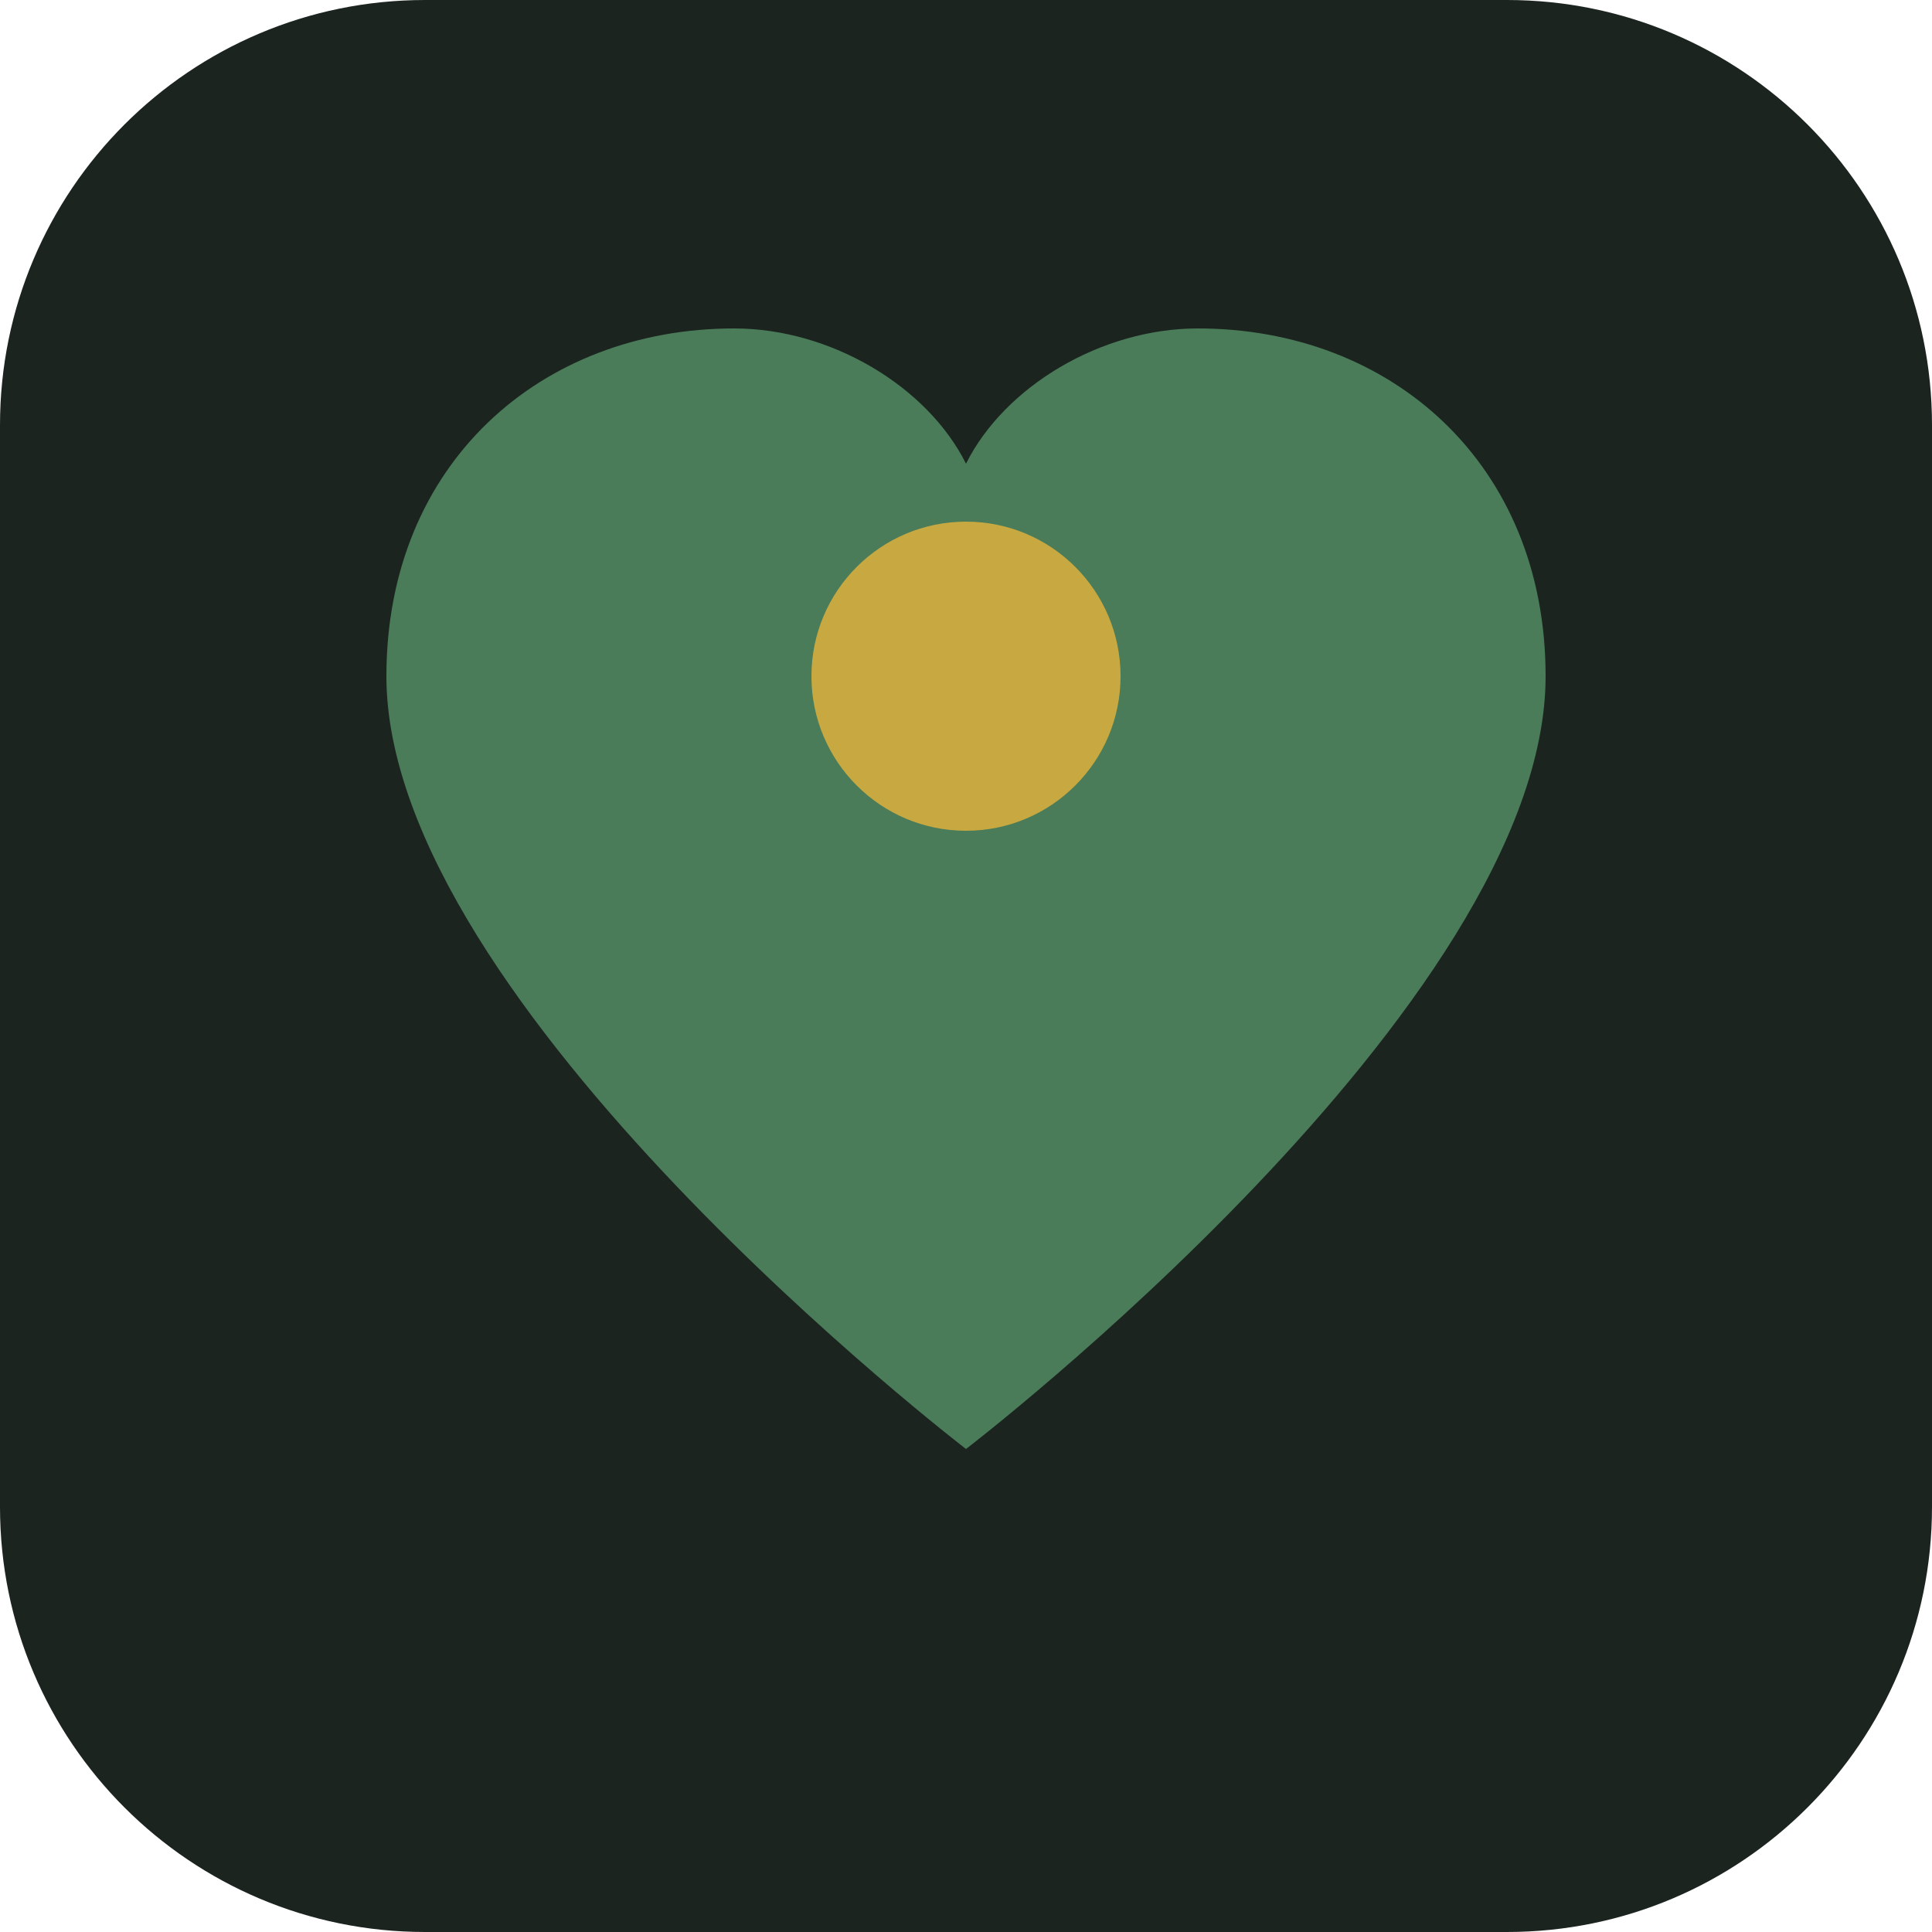
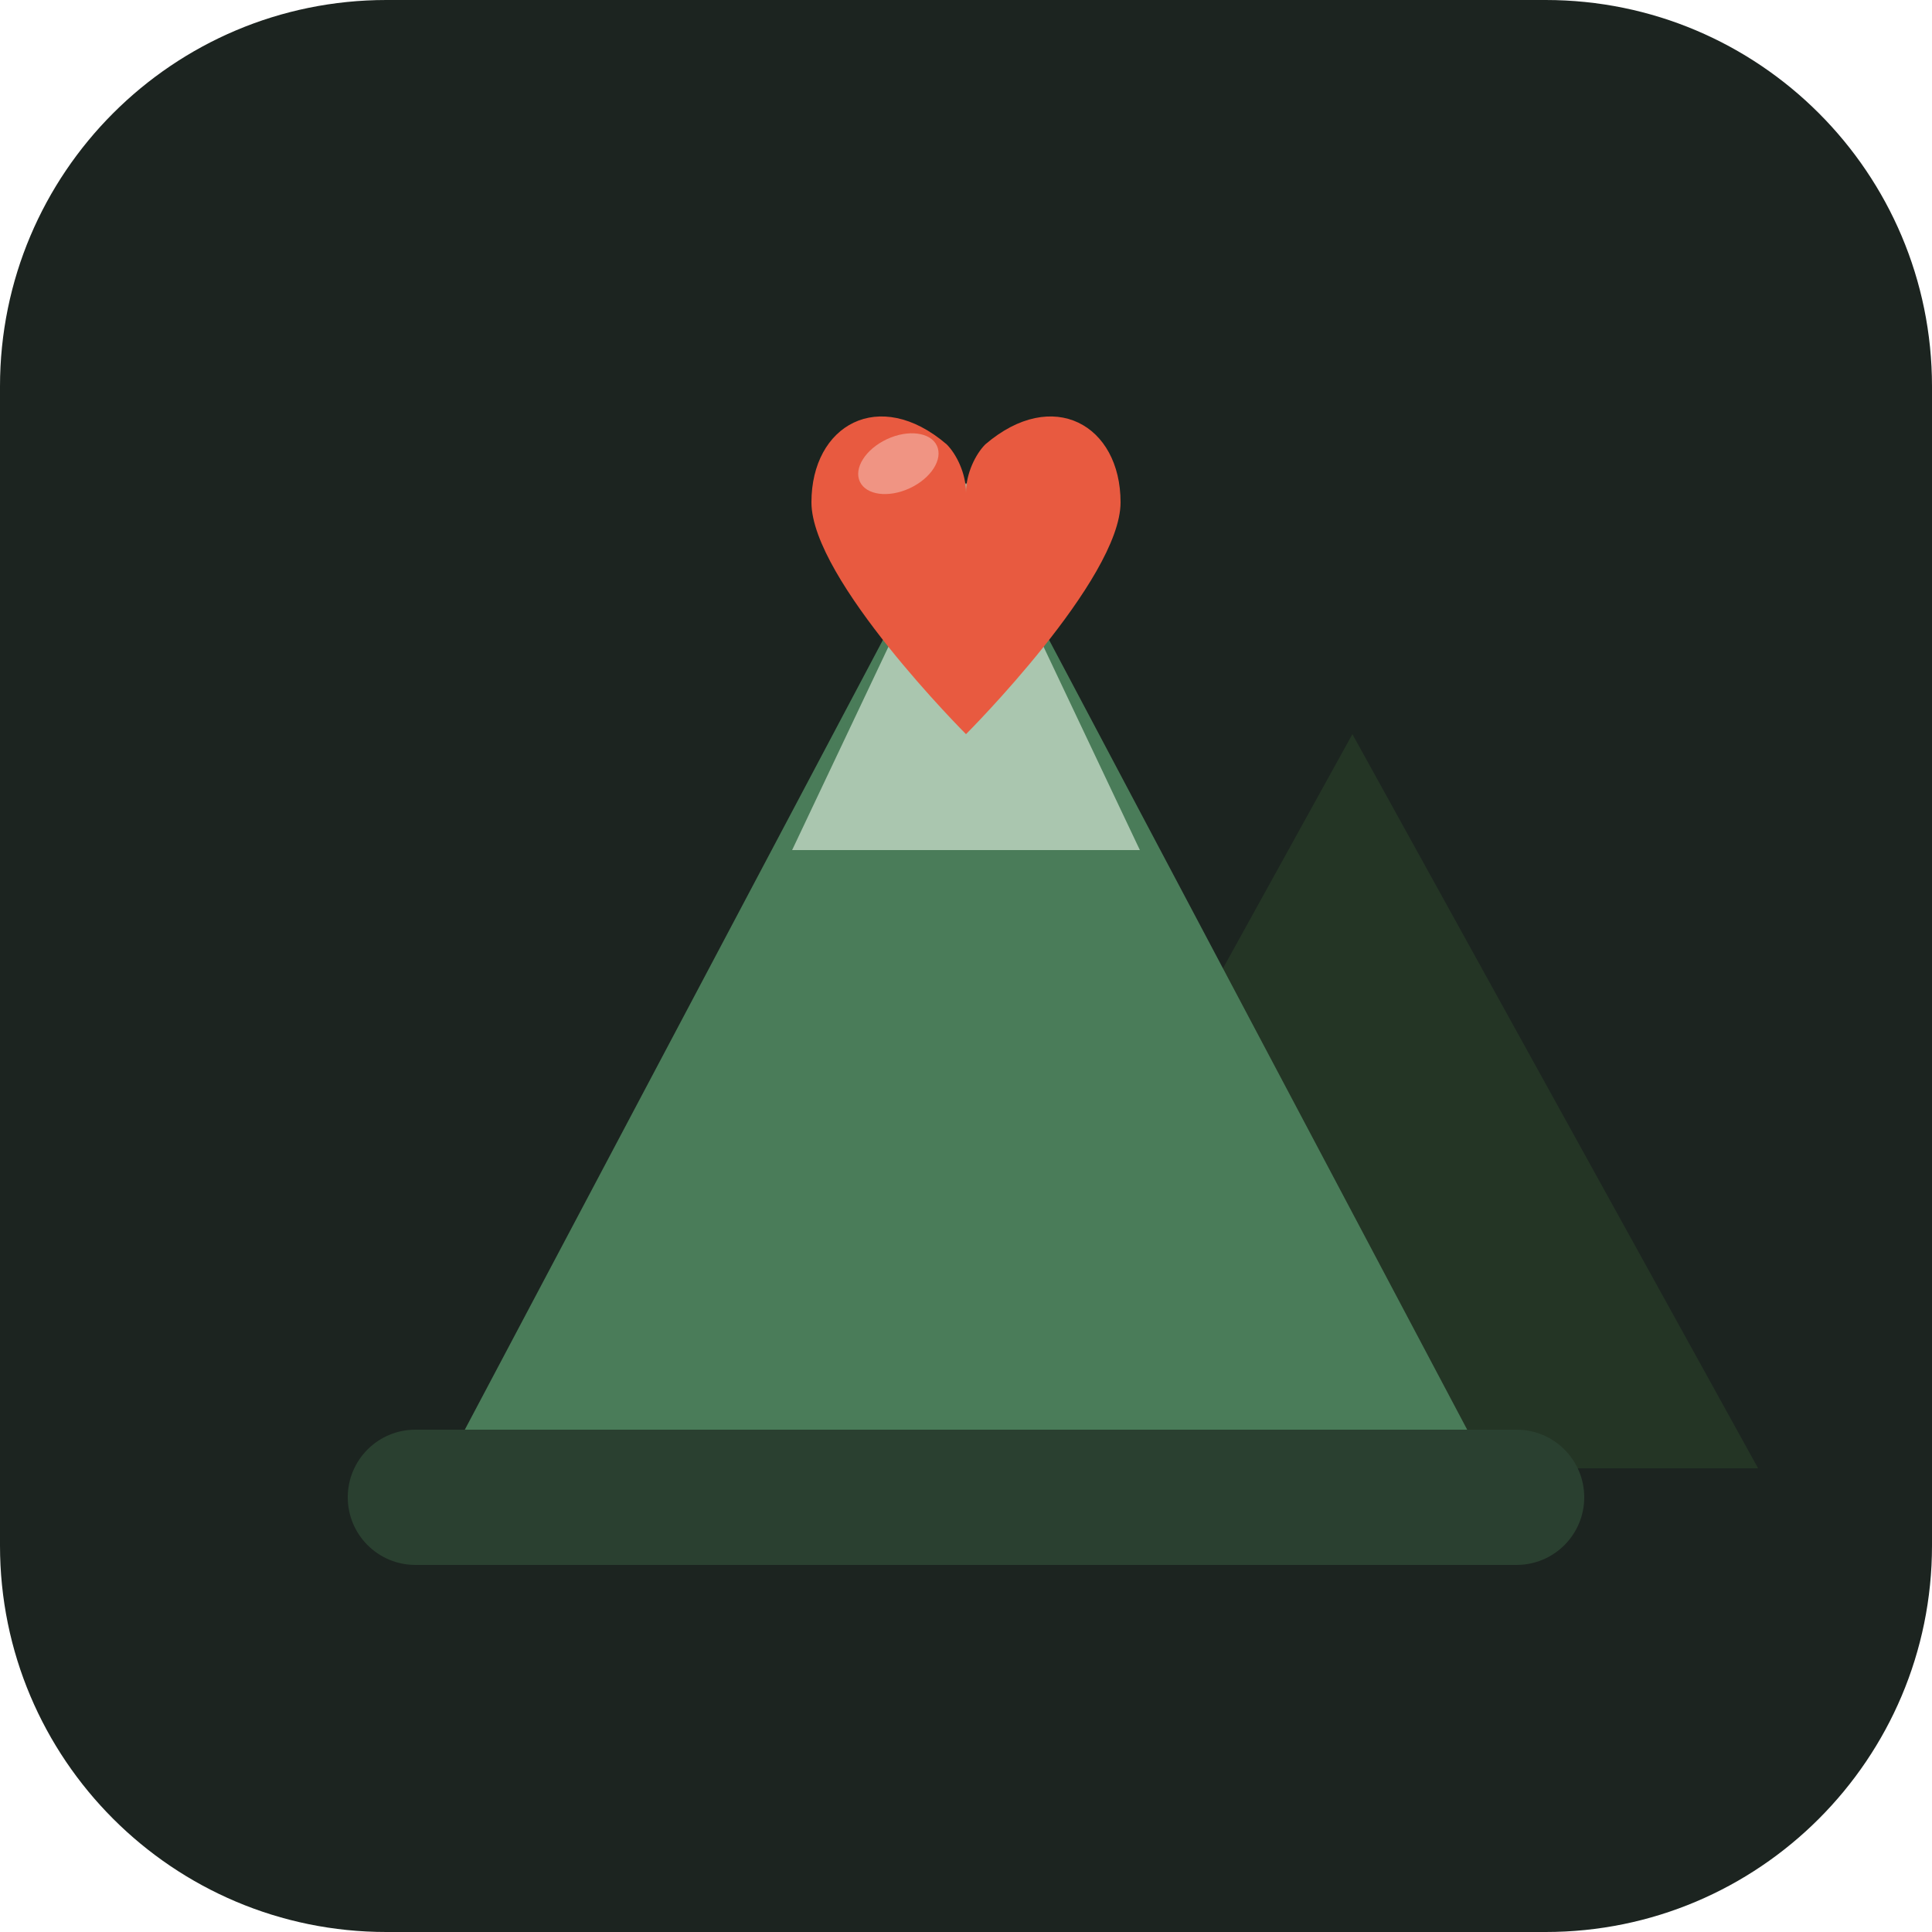
<svg xmlns="http://www.w3.org/2000/svg" viewBox="0 0 100 100">
-   <rect width="100" height="100" rx="22" fill="#1c2420" />
-   <path d="M50 75 C50 75 20 52 20 35 C20 24 28 17 38 17 C43 17 48 20 50 24 C52 20 57 17 62 17 C72 17 80 24 80 35 C80 52 50 75 50 75Z" fill="#4a7c59" />
-   <circle cx="50" cy="35" r="8" fill="#c8a840" />
+   <rect width="100" height="100" rx="20" fill="#1c2420" />
+   <polygon points="70,38 91,76 49,76" fill="#243525" />
+   <polygon points="50,25 77,76 23,76" fill="#4a7c59" />
+   <polygon points="50,25 59,44 41,44" fill="#ddeedd" opacity="0.65" />
+   <rect x="18" y="74" width="64" height="7" rx="3.5" fill="#2a4030" />
+   <path d="M50,38     C50,38 42,30 42,26     C42,22 45.5,20 49,23     C49.5,23.5 50,24.5 50,25.5     C50,24.5 50.5,23.5 51,23     C54.5,20 58,22 58,26     C58,30 50,38 50,38Z" fill="#e85a40" />
+   <ellipse cx="46.5" cy="24" rx="2.2" ry="1.4" fill="rgba(255,255,255,0.35)" transform="rotate(-25,46.5,24)" />
</svg>
